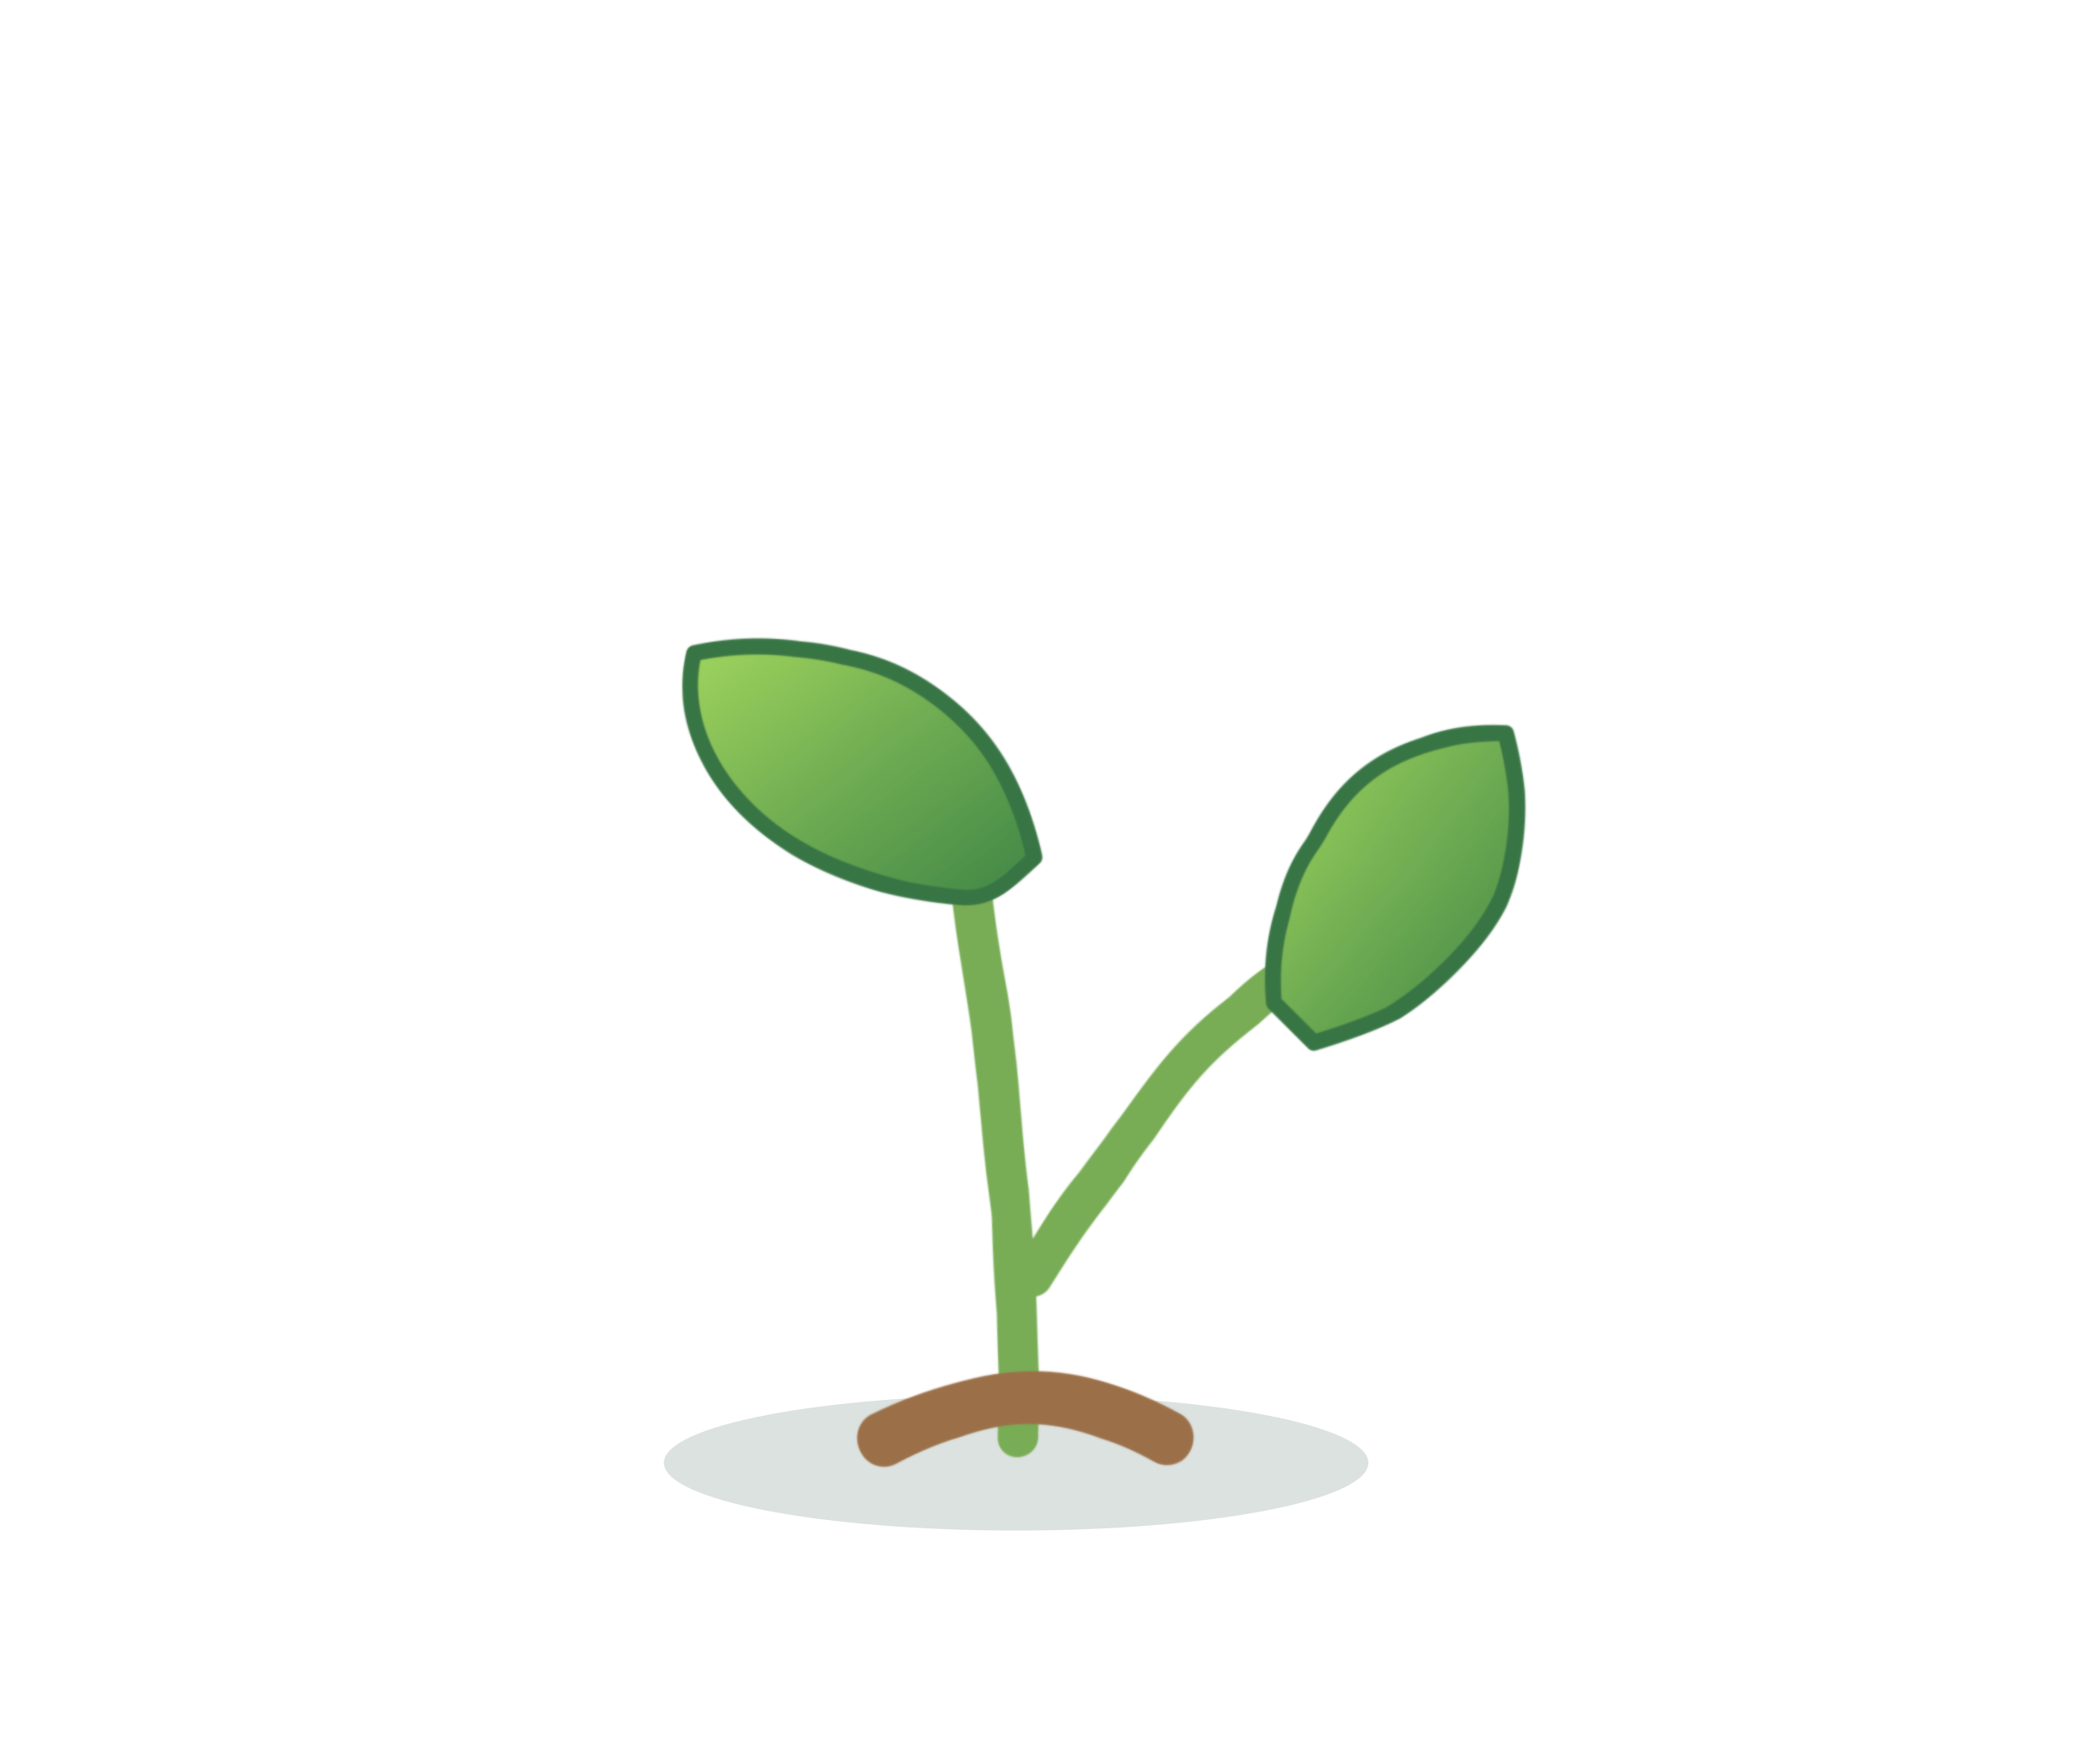
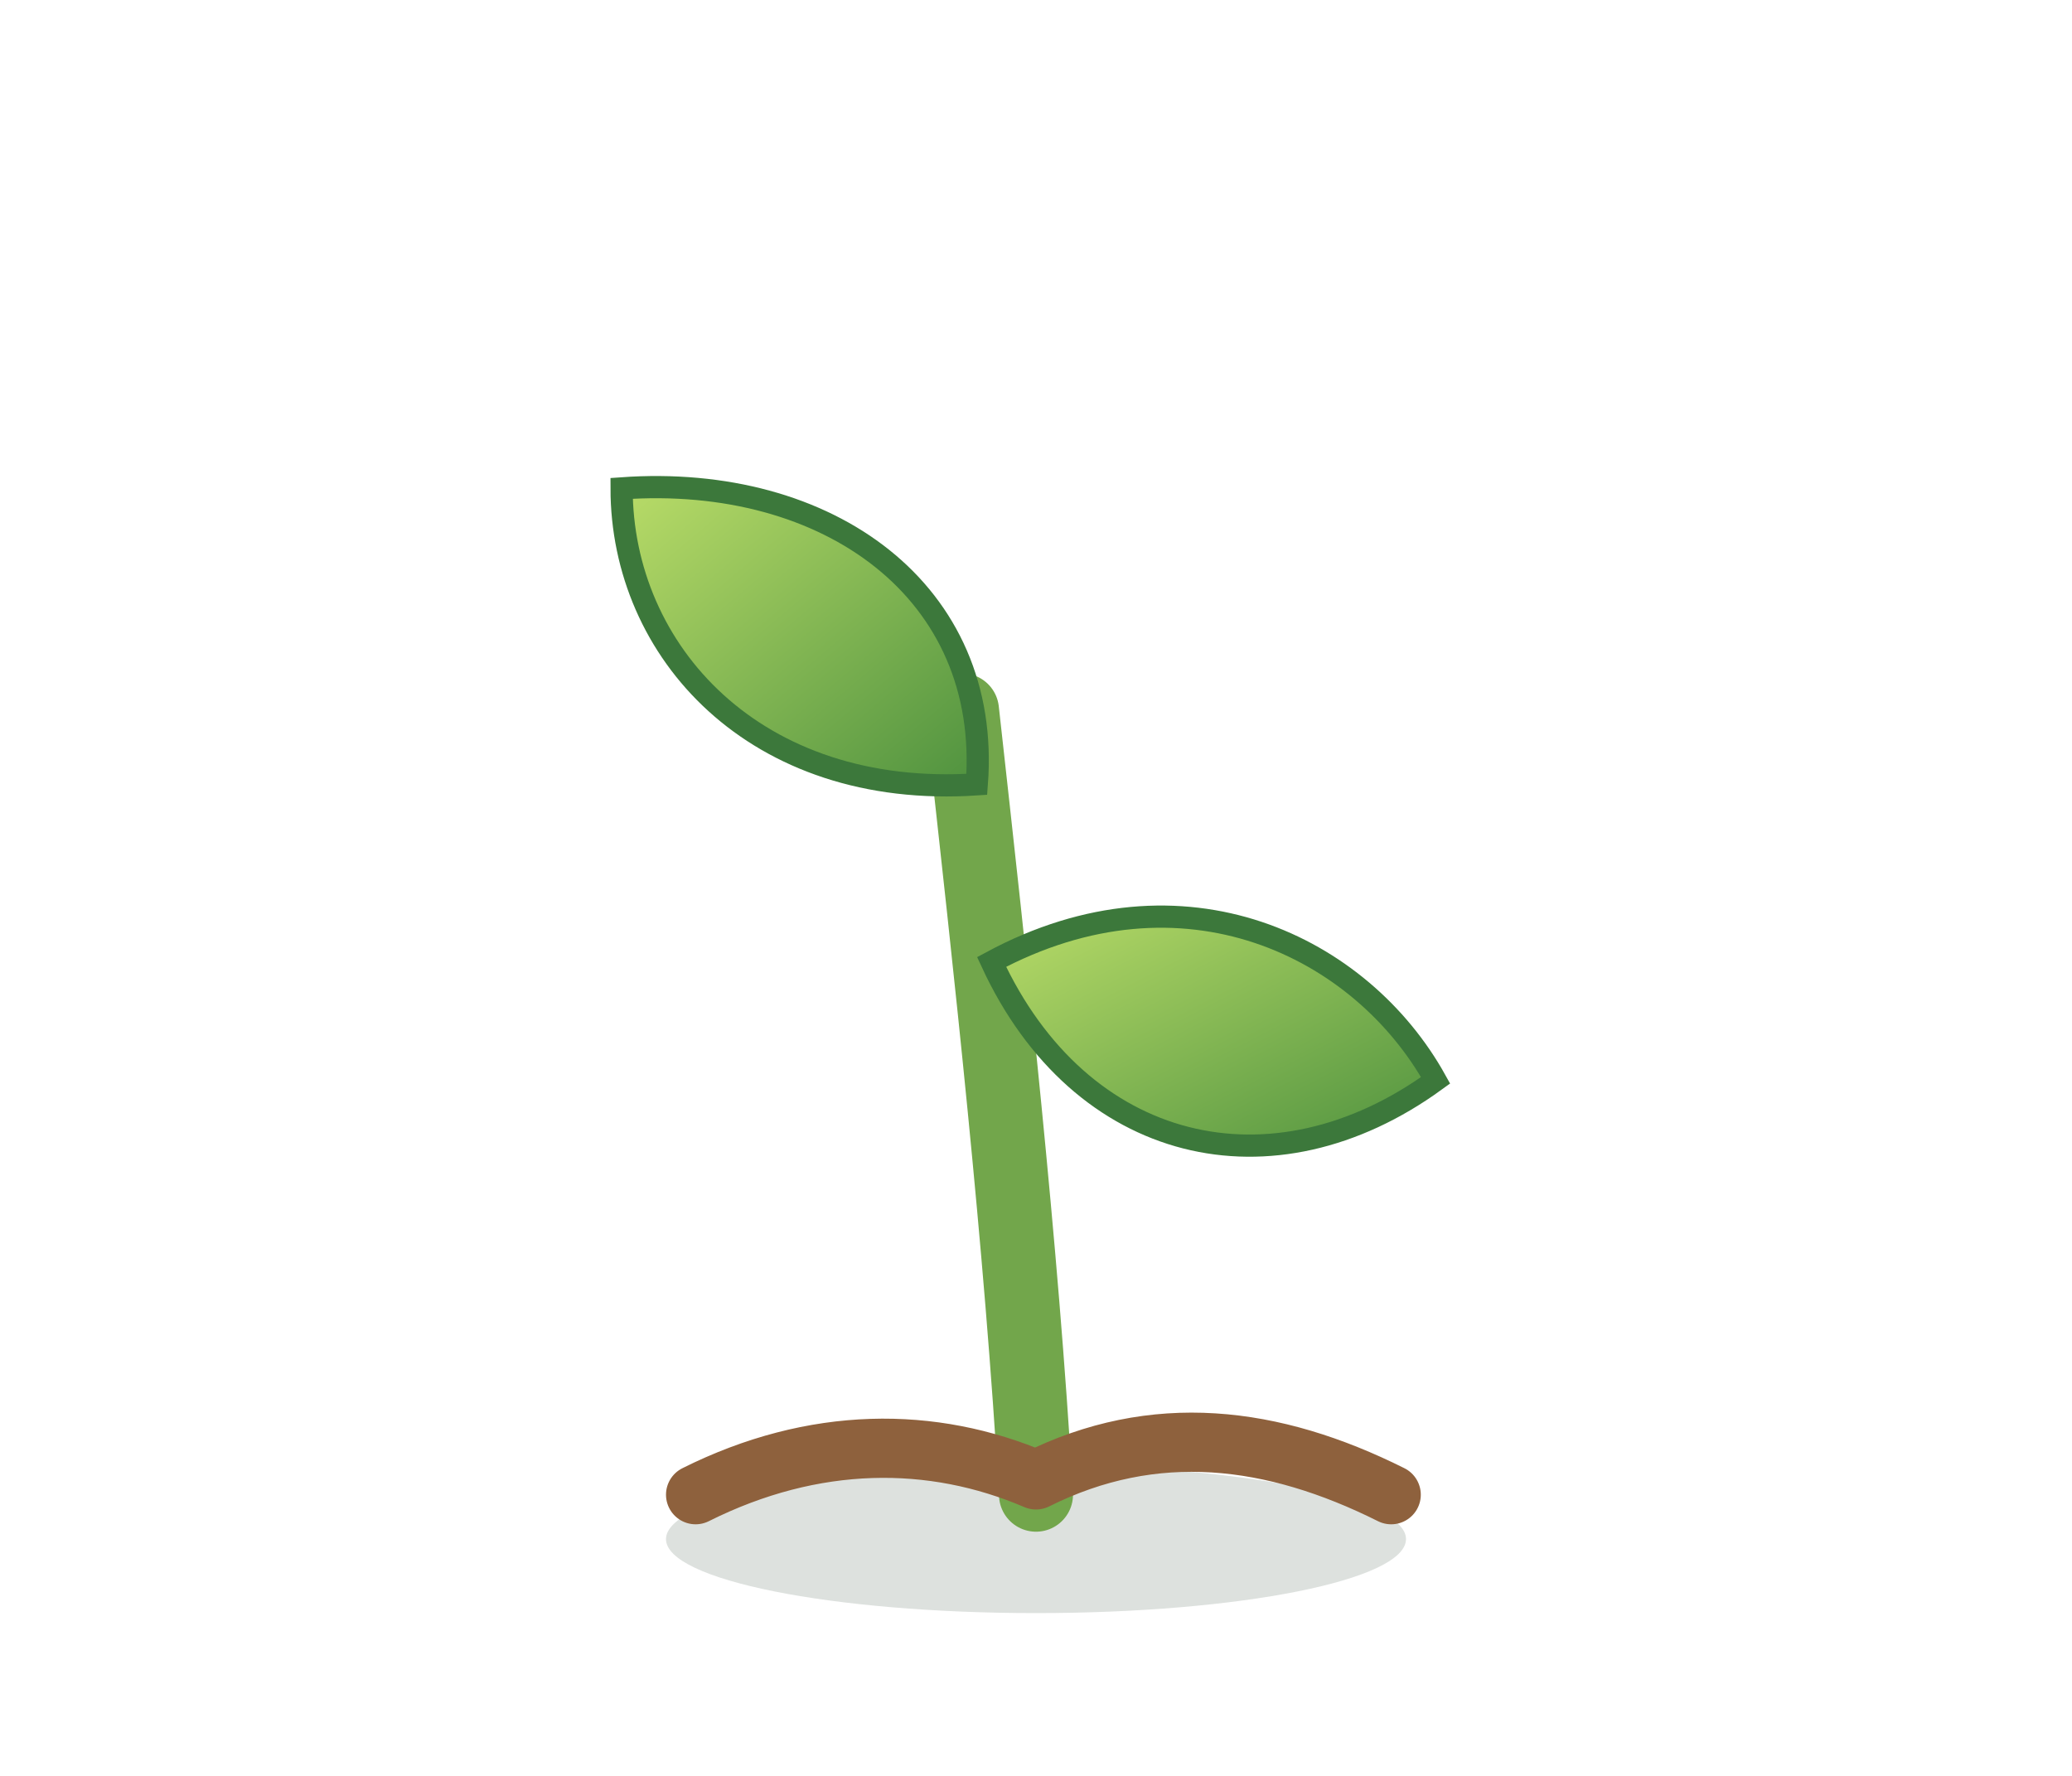
- <svg xmlns="http://www.w3.org/2000/svg" viewBox="-15 -20 155 130" role="img" aria-label="Caixin seedling illustration">
+ <svg xmlns="http://www.w3.org/2000/svg" viewBox="0 0 140 120" role="img" aria-label="Caixin seedling illustration">
  <defs>
-     <linearGradient id="leaf" x1="0" y1="0" x2="1" y2="1">
-       <stop stop-color="#9fd45d" />
-       <stop offset="1" stop-color="#3f8547" />
+     <linearGradient id="l" x1="0" y1="0" x2="1" y2="1">
+       <stop stop-color="#b9dc68" />
+       <stop offset="1" stop-color="#4f923f" />
    </linearGradient>
-     <filter id="paint">
-       <feTurbulence baseFrequency=".045" numOctaves="2" seed="3" result="n" />
-       <feDisplacementMap in="SourceGraphic" in2="n" scale=".7" />
-       <feGaussianBlur stdDeviation=".08" />
-     </filter>
  </defs>
-   <ellipse cx="60" cy="88" rx="26" ry="5" fill="#173a2b" opacity=".15" />
-   <g filter="url(#paint)" stroke-linecap="round" stroke-linejoin="round">
-     <path d="M60 86C60 69 58 55 56 43M61 74c7-11 13-18 19-22" fill="none" stroke="#78ac54" stroke-width="3" />
-     <path d="M56 46C42 45 34 36 36 28c12-2 23 3 25 15-2 2-3 3-5 3Z" fill="url(#leaf)" stroke="#397445" stroke-width="1.2" />
-     <path d="M79 54c-1-12 7-20 17-20 3 11-3 20-14 23Z" fill="url(#leaf)" stroke="#397445" stroke-width="1.2" />
-     <path d="M50 86c8-4 14-4 21 0" fill="none" stroke="#9b704a" stroke-width="4" />
-   </g>
+   <ellipse cx="70" cy="104" rx="25" ry="5" fill="#263f2c" opacity=".16" />
+   <path d="M70 101C69 84 67 66 65 48" fill="none" stroke="#72a64b" stroke-width="5" stroke-linecap="round" />
+   <path d="M66 53C51 54 42 44 42 33c14-1 25 7 24 20Z" fill="url(#l)" stroke="#3c783b" stroke-width="1.5" />
+   <path d="M67 65c13-7 25-1 30 8-11 8-24 5-30-8Z" fill="url(#l)" stroke="#3c783b" stroke-width="1.5" />
+   <path d="M70 100c-7-3-15-3-23 1m23-1c8-4 16-3 24 1" fill="none" stroke="#8e613d" stroke-width="4" stroke-linecap="round" />
</svg>
